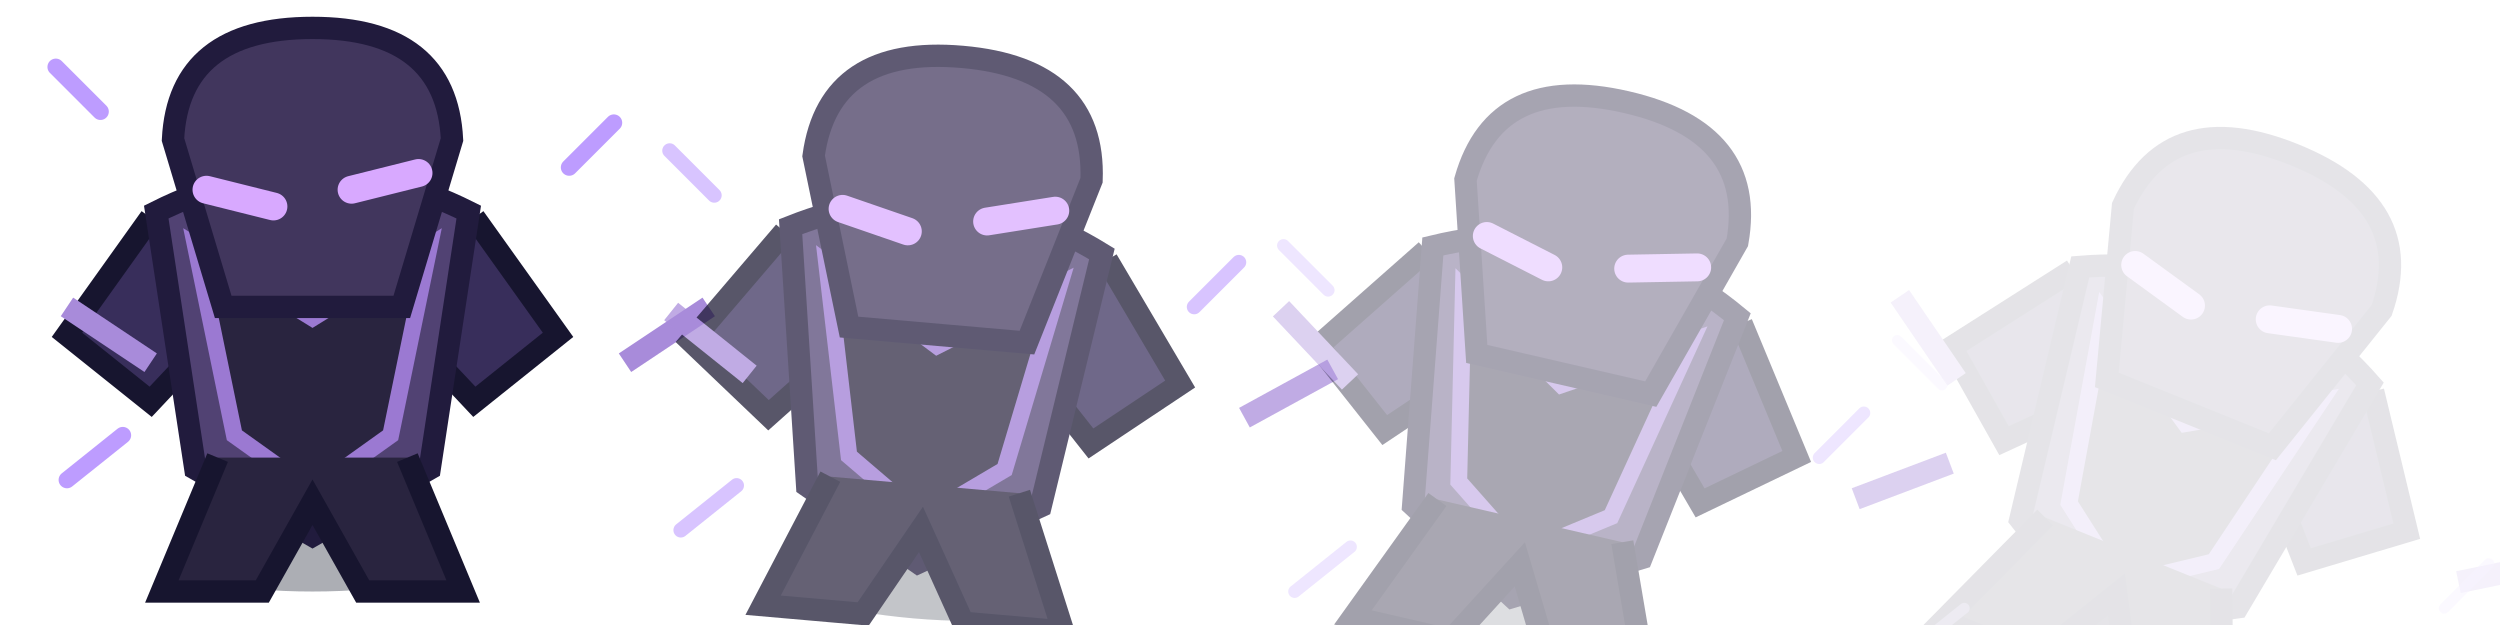
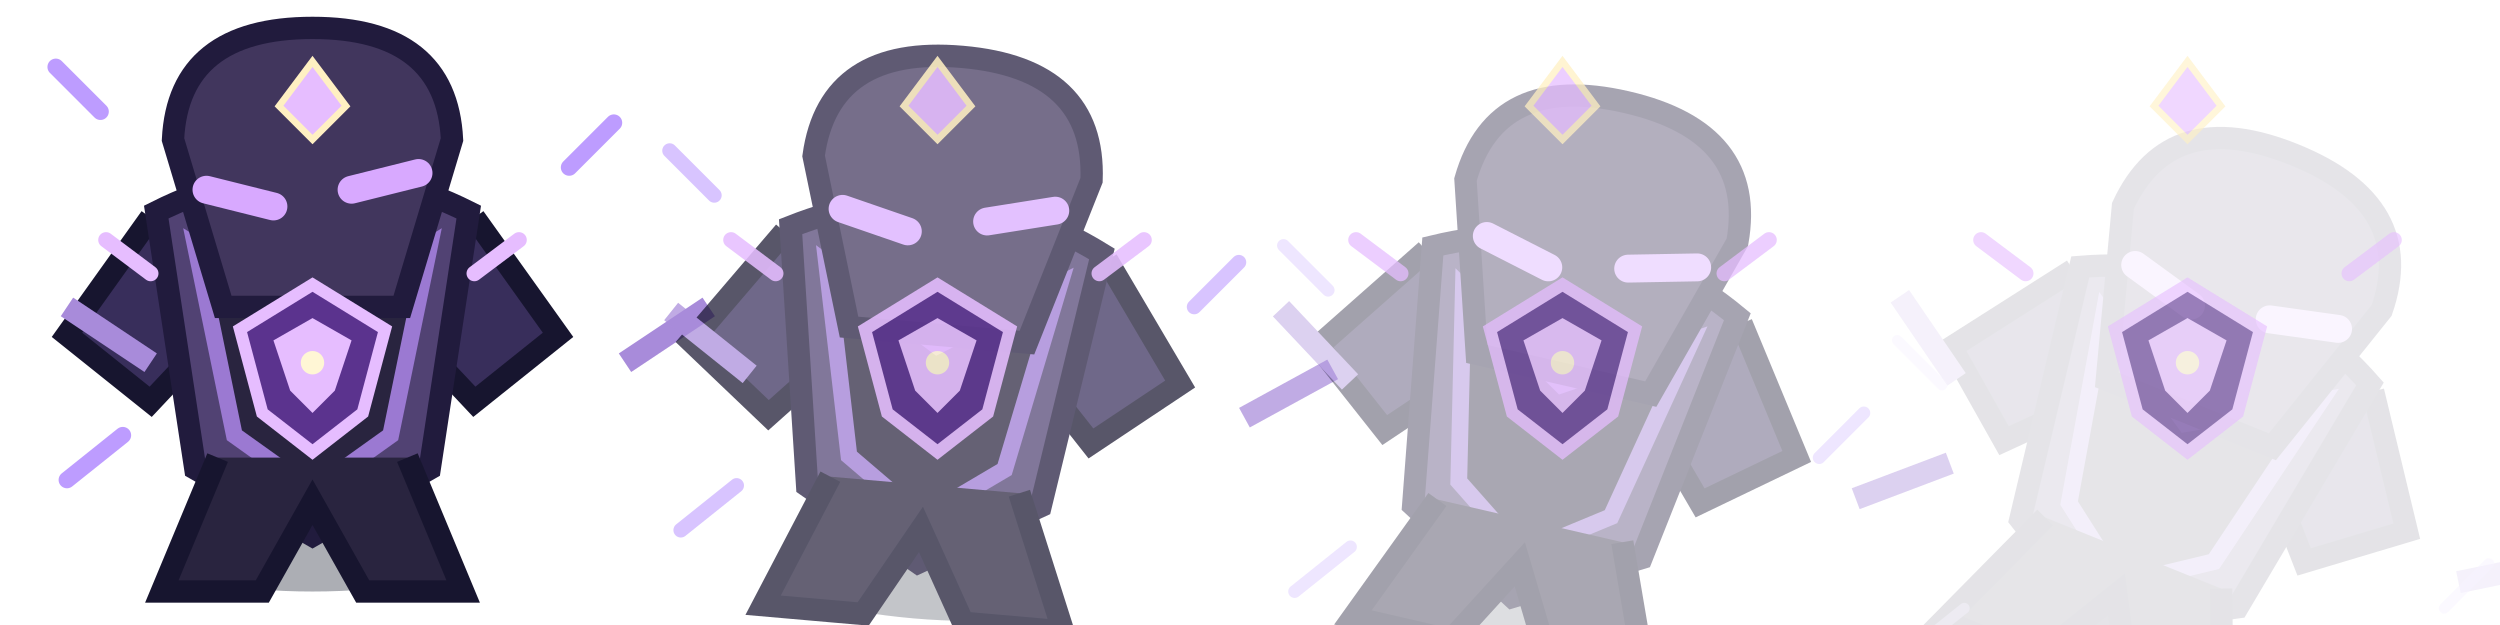
<svg xmlns="http://www.w3.org/2000/svg" viewBox="0 0 448 112">
  <g transform="translate(0,0)" opacity="1">
    <g transform="rotate(0 56 56)">
      <ellipse cx="56" cy="101" rx="25" ry="5" fill="#101729" opacity=".35" />
      <path d="M27 39 12 60 27 72 43 55M85 39l15 21-15 12-16-17" fill="#382e5b" stroke="#17152f" stroke-width="4" />
      <path d="M28 38Q56 24 84 38L77 84 56 96 35 84Z" fill="#514273" stroke="#211b3d" stroke-width="4" />
      <path d="M35 44 56 57 77 44 70 78 56 88 42 78Z" fill="#29243f" stroke="#9b79d2" stroke-width="3" />
      <path d="M31 25Q32 5 56 5Q80 5 81 25L72 55H40Z" fill="#41365d" stroke="#211b3d" stroke-width="4" />
      <path d="M37 34l12 3m14-3 12-3" stroke="#d8a9ff" stroke-width="5" stroke-linecap="round" />
      <path d="M39 82 29 106h18l9-16 9 16h18L73 82" fill="#29243f" stroke="#17152f" stroke-width="4" />
      <path d="M12 55l15 10m100 -10-15 10" stroke="#a88bda" stroke-width="4" />
    </g>
    <path d="M18 20l-8 -8m92 18l8 -8M22 78l-10 8m84 78l10 8" stroke="#bd9cff" stroke-width="3" stroke-linecap="round" opacity="1" />
  </g>
  <g transform="translate(112,5)" opacity="0.72">
    <g transform="rotate(5 56 56)">
      <ellipse cx="56" cy="101" rx="25" ry="5" fill="#101729" opacity=".35" />
      <path d="M27 39 12 60 27 72 43 55M85 39l15 21-15 12-16-17" fill="#382e5b" stroke="#17152f" stroke-width="4" />
      <path d="M28 38Q56 24 84 38L77 84 56 96 35 84Z" fill="#514273" stroke="#211b3d" stroke-width="4" />
      <path d="M35 44 56 57 77 44 70 78 56 88 42 78Z" fill="#29243f" stroke="#9b79d2" stroke-width="3" />
      <path d="M31 25Q32 5 56 5Q80 5 81 25L72 55H40Z" fill="#41365d" stroke="#211b3d" stroke-width="4" />
      <path d="M37 34l12 3m14-3 12-3" stroke="#d8a9ff" stroke-width="5" stroke-linecap="round" />
      <path d="M39 82 29 106h18l9-16 9 16h18L73 82" fill="#29243f" stroke="#17152f" stroke-width="4" />
      <path d="M8 55l15 10m104 -10-15 10" stroke="#a88bda" stroke-width="4" />
    </g>
    <path d="M16 30l-8 -8m94 28l8 -8M20 82l-10 8m86 82l10 8" stroke="#bd9cff" stroke-width="2.65" stroke-linecap="round" opacity="0.82" />
  </g>
  <g transform="translate(224,12)" opacity="0.4">
    <g transform="rotate(13 56 56)">
      <ellipse cx="56" cy="101" rx="25" ry="5" fill="#101729" opacity=".35" />
      <path d="M27 39 12 60 27 72 43 55M85 39l15 21-15 12-16-17" fill="#382e5b" stroke="#17152f" stroke-width="4" />
      <path d="M28 38Q56 24 84 38L77 84 56 96 35 84Z" fill="#514273" stroke="#211b3d" stroke-width="4" />
      <path d="M35 44 56 57 77 44 70 78 56 88 42 78Z" fill="#29243f" stroke="#9b79d2" stroke-width="3" />
      <path d="M31 25Q32 5 56 5Q80 5 81 25L72 55H40Z" fill="#41365d" stroke="#211b3d" stroke-width="4" />
      <path d="M37 34l12 3m14-3 12-3" stroke="#d8a9ff" stroke-width="5" stroke-linecap="round" />
      <path d="M39 82 29 106h18l9-16 9 16h18L73 82" fill="#29243f" stroke="#17152f" stroke-width="4" />
      <path d="M4 55l15 10m108 -10-15 10" stroke="#a88bda" stroke-width="4" />
    </g>
    <path d="M14 40l-8 -8m96 38l8 -8M18 86l-10 8m88 86l10 8" stroke="#bd9cff" stroke-width="2.3" stroke-linecap="round" opacity="0.64" />
  </g>
  <g transform="translate(336,19)" opacity="0.12">
    <g transform="rotate(22 56 56)">
      <ellipse cx="56" cy="101" rx="25" ry="5" fill="#101729" opacity=".35" />
      <path d="M27 39 12 60 27 72 43 55M85 39l15 21-15 12-16-17" fill="#382e5b" stroke="#17152f" stroke-width="4" />
      <path d="M28 38Q56 24 84 38L77 84 56 96 35 84Z" fill="#514273" stroke="#211b3d" stroke-width="4" />
      <path d="M35 44 56 57 77 44 70 78 56 88 42 78Z" fill="#29243f" stroke="#9b79d2" stroke-width="3" />
      <path d="M31 25Q32 5 56 5Q80 5 81 25L72 55H40Z" fill="#41365d" stroke="#211b3d" stroke-width="4" />
      <path d="M37 34l12 3m14-3 12-3" stroke="#d8a9ff" stroke-width="5" stroke-linecap="round" />
      <path d="M39 82 29 106h18l9-16 9 16h18L73 82" fill="#29243f" stroke="#17152f" stroke-width="4" />
      <path d="M0 55l15 10m112 -10-15 10" stroke="#a88bda" stroke-width="4" />
    </g>
    <path d="M12 50l-8 -8m98 48l8 -8M16 90l-10 8m90 90l10 8" stroke="#bd9cff" stroke-width="1.95" stroke-linecap="round" opacity="0.46" />
  </g>
+   <g transform="translate(0,0)" opacity="1">
+     <path d="M43 59 56 51 69 59 65 74 56 81 47 74Z" fill="#5b338e" stroke="#e6bdff" stroke-width="2.2" />
+     <path d="M49 61 56 57 63 61 60 70 56 74 52 70Z" fill="#e6bdff" />
+     <path d="M50 19 56 11 62 19 56 25Z" fill="#e6bdff" stroke="#fff0c2" stroke-width="1.2" />
+     <path d="M27 49 19 43M85 49 93 43" stroke="#e6bdff" stroke-width="2.8" stroke-linecap="round" />
+     <circle cx="56" cy="65" r="2.1" fill="#fff6d5" />
+   </g>
+   <g transform="translate(112,0)" opacity="0.87">
+     <path d="M43 59 56 51 69 59 65 74 56 81 47 74Z" fill="#5b338e" stroke="#e6bdff" stroke-width="2.2" />
+     <path d="M49 61 56 57 63 61 60 70 56 74 52 70Z" fill="#e6bdff" />
+     <path d="M50 19 56 11 62 19 56 25Z" fill="#e6bdff" stroke="#fff0c2" stroke-width="1.2" />
+     <path d="M27 49 19 43M85 49 93 43" stroke="#e6bdff" stroke-width="2.8" stroke-linecap="round" />
+     <circle cx="56" cy="65" r="2.1" fill="#fff6d5" />
+   </g>
+   <g transform="translate(224,0)" opacity="0.74">
+     <path d="M43 59 56 51 69 59 65 74 56 81 47 74Z" fill="#5b338e" stroke="#e6bdff" stroke-width="2.2" />
+     <path d="M49 61 56 57 63 61 60 70 56 74 52 70Z" fill="#e6bdff" />
+     <path d="M50 19 56 11 62 19 56 25Z" fill="#e6bdff" stroke="#fff0c2" stroke-width="1.2" />
+     <path d="M27 49 19 43M85 49 93 43" stroke="#e6bdff" stroke-width="2.8" stroke-linecap="round" />
+     <circle cx="56" cy="65" r="2.1" fill="#fff6d5" />
+   </g>
+   <g transform="translate(336,0)" opacity="0.61">
+     <path d="M43 59 56 51 69 59 65 74 56 81 47 74Z" fill="#5b338e" stroke="#e6bdff" stroke-width="2.2" />
+     <path d="M49 61 56 57 63 61 60 70 56 74 52 70Z" fill="#e6bdff" />
+     <path d="M50 19 56 11 62 19 56 25Z" fill="#e6bdff" stroke="#fff0c2" stroke-width="1.2" />
+     <path d="M27 49 19 43M85 49 93 43" stroke="#e6bdff" stroke-width="2.8" stroke-linecap="round" />
+     <circle cx="56" cy="65" r="2.1" fill="#fff6d5" />
+   </g>
</svg>
